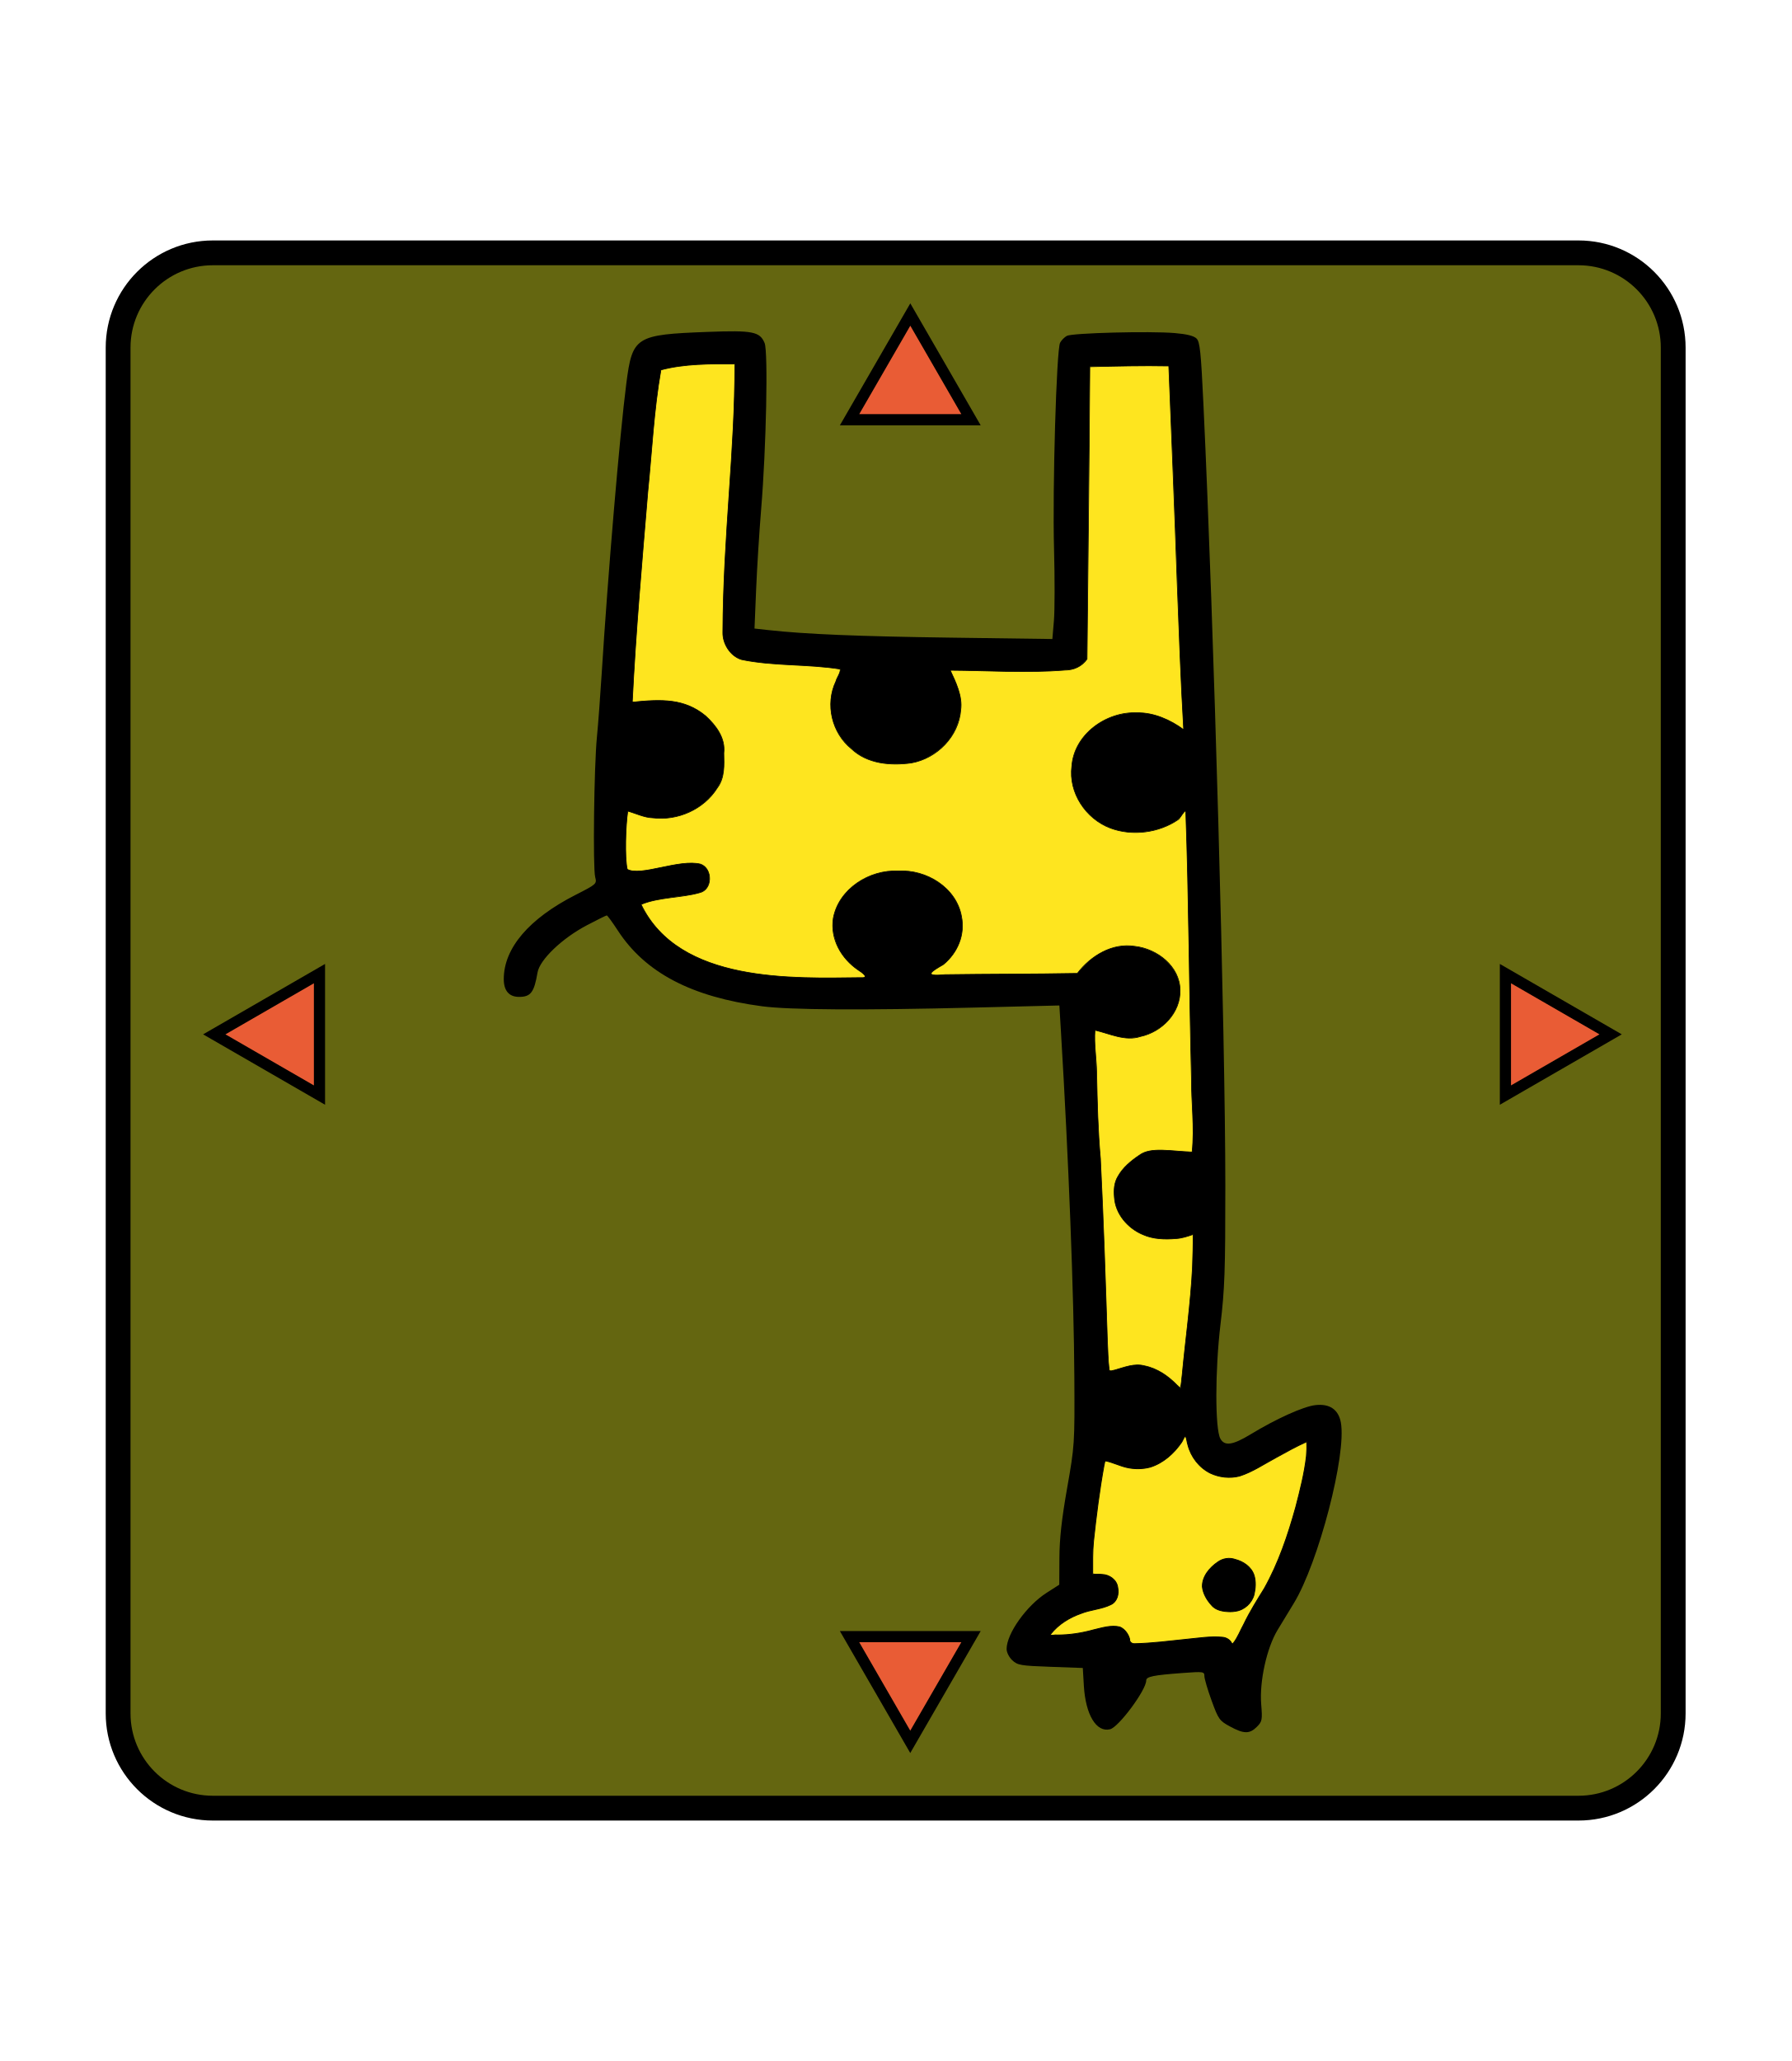
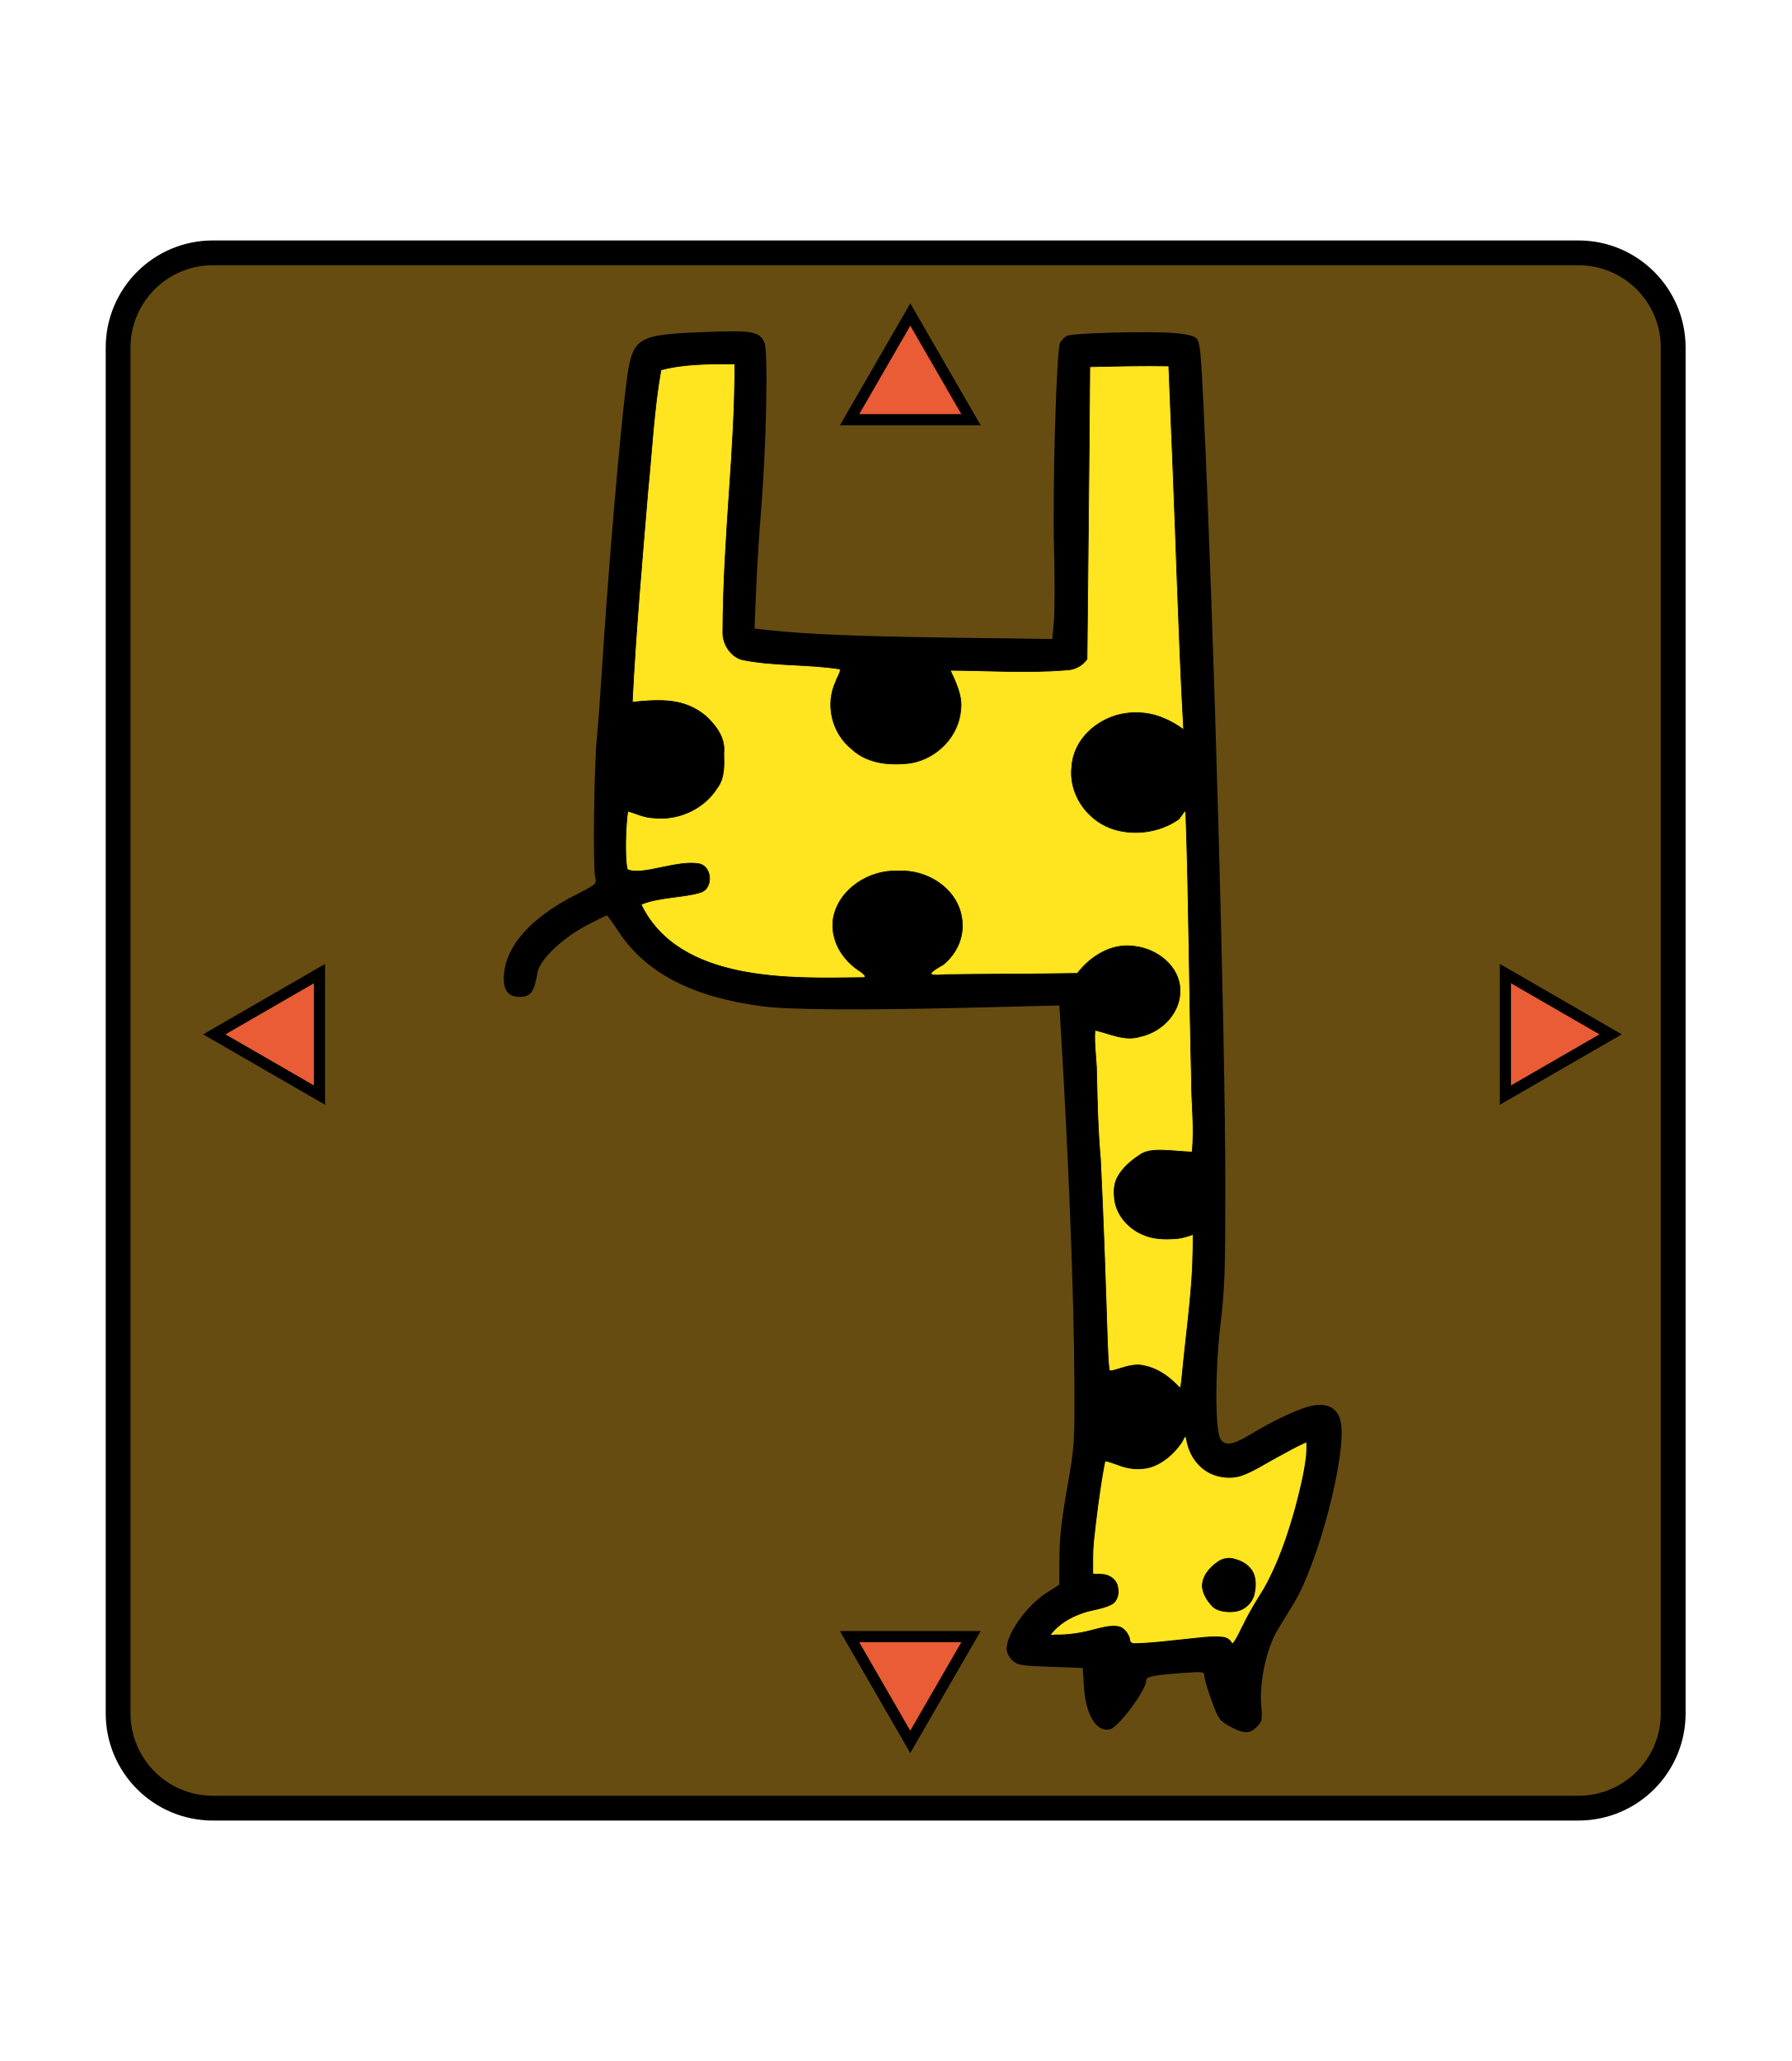
<svg xmlns="http://www.w3.org/2000/svg" width="52.157" height="60" version="1.1" id="svg4905">
  <defs id="defs4909" />
  <filter id="drop-shadow">
    <feGaussianBlur in="SourceAlpha" result="blur" stdDeviation="2" id="feGaussianBlur4880" />
    <feOffset result="offsetBlur" dx="2" dy="2" id="feOffset4882" />
    <feBlend in="SourceGraphic" in2="offsetBlur" mode="normal" id="feBlend4884" />
  </filter>
-   <rect style="display:inline;opacity:1;fill:#646610;fill-opacity:1;stroke:#000000;stroke-width:0.722;stroke-linecap:square;stroke-linejoin:miter;stroke-miterlimit:4;stroke-dasharray:none;stroke-opacity:1;paint-order:fill markers stroke" id="rect5497" width="45.278" height="45.278" x="-48.717" y="-52.639" ry="2.759" transform="scale(-1)" />
+   <rect style="display:inline;opacity:1;fill:#664c10;fill-opacity:1;stroke:#000000;stroke-width:0.722;stroke-linecap:square;stroke-linejoin:miter;stroke-miterlimit:4;stroke-dasharray:none;stroke-opacity:1;paint-order:fill markers stroke" id="rect5497" width="45.278" height="45.278" x="-48.717" y="-52.639" ry="2.759" transform="scale(-1)" />
  <path style="display:inline;opacity:1;fill:#e95c35;fill-opacity:1;stroke:#000000;stroke-width:0.325;stroke-linecap:square;stroke-linejoin:miter;stroke-miterlimit:4;stroke-dasharray:none;stroke-opacity:1;paint-order:fill markers stroke" id="path10754" d="m -9.302,-28.344 0,-3.536 3.063,1.768 z" transform="scale(-1)" />
  <path style="display:inline;opacity:1;fill:#e95c35;fill-opacity:1;stroke:#000000;stroke-width:0.325;stroke-linecap:square;stroke-linejoin:miter;stroke-miterlimit:4;stroke-dasharray:none;stroke-opacity:1;paint-order:fill markers stroke" id="path10754-3" d="m 43.832,-28.344 0,-3.536 3.063,1.768 z" transform="scale(1,-1)" />
  <path style="display:inline;opacity:1;fill:#e95c35;fill-opacity:1;stroke:#000000;stroke-width:0.25;stroke-linecap:square;stroke-linejoin:miter;stroke-miterlimit:4;stroke-dasharray:none;stroke-opacity:1;paint-order:fill markers stroke" id="path10754-6" d="m -29.108,270.302 0,-2.717 2.353,1.359 z" transform="matrix(0,1.301577,-1.301577,0,376.5544,85.53235)" />
  <path style="display:inline;opacity:1;fill:#e95c35;fill-opacity:1;stroke:#000000;stroke-width:0.25;stroke-linecap:square;stroke-linejoin:miter;stroke-miterlimit:4;stroke-dasharray:none;stroke-opacity:1;paint-order:fill markers stroke" id="path10754-1" d="m -31.915,308.855 0,-2.717 2.353,1.359 z" transform="matrix(0,-1.301577,1.301577,0,-373.7265,-29.32049)" />
  <g style="display:inline" id="g2811" transform="matrix(-0.192109,0,0,-0.192109,-25.86183,81.42966)">
    <path id="path2787" d="m -312.65,373.401 c -1.851,-0.158 -2.914,-0.424 -3.322,-0.832 -0.509,-0.51 -0.666,-2.024 -1.045,-10.054 -1.583,-33.559 -3.311,-95.285 -3.315,-118.408 -0.002,-12.818 0.095,-15.583 0.741,-20.99 0.819,-6.866 0.828,-15.761 0.017,-17.252 -0.637,-1.17 -1.876,-0.996 -4.572,0.641 -3.902,2.37 -8.004,4.222 -9.821,4.435 -2.159,0.252 -3.503,-0.655 -3.871,-2.613 -0.905,-4.824 3.383,-21.295 7.144,-27.443 0.705,-1.153 1.809,-2.969 2.453,-4.036 1.634,-2.707 2.75,-7.77 2.474,-11.22 -0.192,-2.402 -0.148,-2.635 0.657,-3.44 1.1,-1.1 1.975,-1.088 4.077,0.057 1.598,0.87 1.75,1.084 2.782,3.916 0.6,1.648 1.092,3.318 1.092,3.712 0,0.684 0.142,0.705 3.263,0.476 4.502,-0.33 5.556,-0.547 5.556,-1.143 0,-1.436 4.162,-7.055 5.469,-7.383 2.086,-0.524 3.721,2.185 3.982,6.598 l 0.159,2.686 4.911,0.177 c 4.516,0.162 4.981,0.242 5.778,0.991 0.493,0.463 0.864,1.207 0.859,1.723 -0.02,2.34 -3.022,6.551 -6.054,8.493 l -1.928,1.235 -0.021,4.057 c -0.015,2.93 -0.341,5.87 -1.17,10.583 -1.134,6.44 -1.148,6.662 -1.094,16.757 0.067,12.494 0.864,33.048 2.038,52.532 l 0.232,3.848 12.911,-0.32 c 16.927,-0.42 27.998,-0.353 32.137,0.196 10.71,1.419 17.712,5.093 21.868,11.472 0.824,1.265 1.58,2.299 1.679,2.299 0.1,0 1.463,-0.675 3.029,-1.499 3.767,-1.984 7.138,-5.216 7.468,-7.162 0.509,-2.999 1.029,-3.686 2.791,-3.686 1.524,0 2.323,0.928 2.323,2.699 0,4.678 -3.811,9.153 -10.853,12.744 -3.233,1.648 -3.266,1.678 -2.999,2.725 0.36,1.413 0.172,16.723 -0.261,21.167 -0.189,1.94 -0.512,6.227 -0.718,9.525 -0.943,15.094 -2.755,36.445 -3.739,44.073 -0.922,7.144 -1.372,7.429 -12.363,7.84 -6.808,0.254 -7.88,0.043 -8.6,-1.695 -0.546,-1.319 -0.246,-15.848 0.52,-25.106 0.286,-3.456 0.631,-8.955 0.766,-12.219 l 0.247,-5.934 -2.079,-0.231 c -5.616,-0.624 -13.669,-0.958 -27.687,-1.148 l -15.378,-0.208 -0.236,2.781 c -0.13,1.53 -0.137,6.433 -0.017,10.895 0.25,9.237 -0.368,30.194 -0.92,31.227 -0.201,0.376 -0.665,0.844 -1.031,1.039 -0.816,0.437 -12.59,0.741 -16.329,0.422 z m 74.487,-4.989 c 1.635,-0.188 3.084,-0.521 3.219,-0.74 0.575,-0.931 2.707,-24.259 3.849,-42.128 0.211,-3.298 0.447,-6.499 0.524,-7.111 0.138,-1.099 0.125,-1.11 -0.976,-0.794 -2.149,0.616 -5.574,0.377 -7.471,-0.523 -2.082,-0.987 -4.158,-3.045 -4.922,-4.878 -0.741,-1.778 -0.686,-5.049 0.114,-6.81 1.509,-3.321 5.221,-5.567 9.186,-5.559 1.279,0.002 2.897,0.246 3.598,0.542 l 1.273,0.538 0.199,-3.34 c 0.11,-1.837 0.108,-3.9 -0.003,-4.585 -0.228,-1.405 0.043,-1.387 -4.86,-0.312 -5.133,1.125 -7.702,0.506 -7.702,-1.856 0,-1.757 0.871,-2.408 3.582,-2.675 2.469,-0.243 6.302,-1.037 6.64,-1.374 0.341,-0.341 -1.922,-3.305 -3.662,-4.797 -3.353,-2.875 -8.625,-4.82 -15.262,-5.63 -4.664,-0.569 -14.817,-0.908 -14.817,-0.494 0,0.194 0.615,0.76 1.368,1.258 1.627,1.077 2.661,2.645 3.226,4.89 1.263,5.024 -3.507,9.899 -9.687,9.899 -5.521,0 -9.708,-3.609 -9.708,-8.369 0,-2.337 0.944,-4.305 2.883,-6.011 l 1.588,-1.397 -10.958,0.107 -10.958,0.107 -1.251,1.344 c -1.609,1.729 -3.167,2.51 -5.476,2.749 -2.504,0.258 -5.174,-0.654 -6.867,-2.346 -5.404,-5.404 1.218,-13.635 8.887,-11.046 l 2.028,0.685 v -1.53 c 0,-0.842 -0.319,-7.683 -0.71,-15.203 -0.39,-7.52 -0.834,-18.389 -0.986,-24.154 -0.152,-5.765 -0.364,-10.569 -0.47,-10.675 -0.106,-0.106 -0.873,0.046 -1.704,0.339 -0.831,0.293 -1.947,0.533 -2.48,0.533 -1.651,0 -3.998,-1.031 -5.348,-2.348 l -1.291,-1.26 -0.231,2.421 c -0.127,1.332 -0.539,5.138 -0.914,8.458 -0.376,3.32 -0.683,7.484 -0.683,9.252 v 3.215 l 0.954,-0.363 c 0.525,-0.2 1.886,-0.367 3.025,-0.373 5.1,-0.024 8.711,3.816 7.859,8.358 -0.348,1.853 -3.034,4.457 -5.233,5.073 -1.64,0.459 -4.631,0.37 -6.027,-0.179 -0.637,-0.25 -0.65,0.109 -0.419,11.172 0.132,6.287 0.386,16.59 0.565,22.896 0.179,6.306 0.328,12.803 0.33,14.437 l 0.004,2.972 0.798,-0.75 c 2.283,-2.145 7.14,-2.944 10.434,-1.716 6.289,2.343 8.143,10.018 3.54,14.656 -3.344,3.37 -9.479,3.858 -13.401,1.065 l -1.051,-0.748 0.171,0.829 c 0.094,0.456 0.268,4.718 0.386,9.472 0.195,7.833 0.847,25.448 1.461,39.423 l 0.236,5.38 h 5.944 c 3.269,0 5.971,-0.04 6.005,-0.088 0.034,-0.049 0.153,-10.046 0.265,-22.216 l 0.203,-22.127 0.793,-0.793 c 0.715,-0.714 1.273,-0.818 5.644,-1.05 2.668,-0.142 6.97,-0.162 9.56,-0.045 l 4.709,0.212 -0.8,-1.552 c -1.803,-3.5 -0.544,-8.344 2.783,-10.703 2.107,-1.494 3.396,-1.904 6.088,-1.935 3.225,-0.037 5.412,0.791 7.438,2.817 2.789,2.789 3.44,6.638 1.699,10.051 -0.377,0.739 -0.622,1.408 -0.545,1.485 0.077,0.077 2.337,0.281 5.022,0.453 10.079,0.645 11.015,0.853 12.153,2.694 0.756,1.222 0.769,1.443 0.544,8.709 -0.127,4.1 -0.469,10.233 -0.759,13.628 -0.291,3.395 -0.633,9.468 -0.762,13.494 l -0.233,7.32 2.437,-0.003 c 1.34,-10e-4 3.775,-0.156 5.41,-0.344 z m -73.55,-165.348 c 2.342,-1.931 4.724,-2.296 7.67,-1.177 1.009,0.383 1.86,0.661 1.89,0.617 0.368,-0.533 1.931,-12.098 1.929,-14.279 l -0.002,-2.91 h -1.235 c -1.598,0 -2.646,-1.026 -2.646,-2.591 0,-1.579 0.849,-2.268 3.366,-2.733 2.435,-0.45 4.931,-1.643 6.132,-2.931 l 0.855,-0.917 h -1.925 c -1.059,0 -2.793,0.244 -3.854,0.542 -3.62,1.018 -4.735,1.045 -5.582,0.137 -0.416,-0.447 -0.757,-1.108 -0.757,-1.47 0,-0.609 -0.228,-0.64 -3.087,-0.427 -1.698,0.127 -4.744,0.437 -6.77,0.69 -3.83,0.478 -5.15,0.304 -5.547,-0.731 -0.146,-0.381 -0.648,0.355 -1.547,2.267 -0.732,1.557 -1.8,3.515 -2.373,4.351 -1.711,2.494 -3.139,5.599 -4.615,10.034 -1.486,4.464 -2.872,10.564 -2.872,12.638 v 1.26 l 2.028,-1.029 c 1.116,-0.566 3.14,-1.683 4.498,-2.482 3.244,-1.908 4.573,-2.253 6.825,-1.77 2.153,0.462 4.037,2.324 4.648,4.594 l 0.399,1.48 0.637,-1.047 c 0.35,-0.576 1.22,-1.528 1.933,-2.116 z m -10.957,-15.786 c -1.468,-0.639 -2.25,-1.833 -2.25,-3.436 0,-2.634 1.425,-4.201 3.849,-4.235 0.735,-0.01 1.686,0.169 2.114,0.398 1.008,0.539 2.148,2.422 2.148,3.546 0,1.886 -2.32,4.259 -4.125,4.22 -0.349,-0.008 -1.13,-0.229 -1.736,-0.493 z" style="fill:#000000;stroke-width:0.353" />
    <path id="path2801" transform="matrix(0.2645833,0,0,0.2645833,-51.38914,267.3577)" d="m -990.693,-203.23 c -0.724,2.181 -0.65,4.676 -1.016,6.973 -1.933,20.619 -4.882,41.151 -5.924,61.846 -0.23,6.293 -0.42,12.64 -0.352,18.906 3.139,-1.054 6.377,-2.162 9.736,-2.352 6.426,-0.531 13.068,-0.363 19.033,2.303 8.627,3.617 15.758,11.845 16.301,21.447 0.38,4.041 0.122,8.325 -2.053,11.883 -2.834,5.118 -7.546,8.968 -12.352,12.188 -6.475,4.811 -17.976,2.177 -30.12,1.776 -1.523,14.107 0.513,28.732 0.407,42.894 1.248,49.625 1.433,102.141 3.21,151.749 0.082,2.54 3.425,-3.905 4.337,-4.265 11.109,-7.585 26.232,-9.568 38.871,-4.852 14.064,5.308 24.033,20.246 22.08,35.385 -1.271,18.31 -19.78,31.475 -37.402,30.652 -9.401,0.223 -19.143,-4.077 -26.67,-9.651 1.613,27.182 2.631,56.316 3.711,83.868 1.426,41.33 3.16,83.076 4.81,124.398 14.877,0.311 30.375,-0.099 45.243,-0.437 0.308,-55.808 1.06,-111.614 1.574,-167.42 2.965,-4.244 7.699,-6.363 12.816,-6.322 21.486,-1.735 44.031,-0.217 65.556,-0.086 -3.131,-6.673 -7.134,-14.937 -6.026,-22.722 1.145,-15.11 13.63,-27.785 28.369,-30.373 11.816,-1.623 25.199,-0.518 34.23,8.084 11.233,9.051 15.193,25.509 8.932,38.663 -0.473,2.077 -2.868,5.046 -2.412,7.024 18.558,2.996 38.122,1.603 56.55,5.461 6.473,2.065 10.782,9.161 10.617,15.6 -0.231,55.697 -7.027,104.158 -6.848,153.719 13.894,0.036 28.856,0.145 42.31,-3.432 4.042,-22.894 5.15,-46.568 7.499,-69.678 3.311,-39.864 6.948,-80.638 8.901,-120.589 -17.126,1.724 -29.918,2.011 -41.956,-7.851 -5.98,-5.48 -11.507,-12.712 -10.463,-21.348 -0.15,-6.825 -0.619,-14.186 3.756,-19.965 7.717,-12.27 22.726,-18.927 37.006,-17.102 4.516,0.029 10.001,2.702 14.236,3.814 1.265,-8.068 1.836,-26.696 0.301,-33.283 -7.57,-4.371 -29.883,6.098 -42.082,2.922 -6.933,-2.594 -6.852,-14.731 0.732,-16.354 10.658,-3.025 23.09,-2.425 33.42,-6.695 -21.694,-45.28 -87.372,-42.327 -125.907,-41.919 -5.654,-0.395 0.251,3.521 1.469,4.27 9.774,6.649 16.221,17.797 14.364,29.76 -3.129,16.78 -20.724,27.921 -37.221,27.012 -16.069,1.029 -33.307,-9.558 -36.238,-26.035 -2.098,-10.508 2.205,-20.742 10.387,-27.514 6.669,-3.867 12.071,-7.043 -0.862,-5.787 -25.257,0.373 -50.633,0.25 -75.867,0.726 -7.672,10.045 -20.111,17.62 -33.039,15.471 -12.716,-1.464 -25.602,-11.404 -25.816,-24.996 -0.36,-12.989 10.385,-24.019 22.688,-26.637 8.679,-2.902 17.66,1.695 26.045,3.603 0.663,-7.637 -0.879,-16.542 -0.961,-24.359 -0.337,-17.637 -0.709,-33.186 -2.158,-49.178 -1.715,-34.36 -2.831,-68.745 -3.945,-103.129 -0.341,-6.026 -0.287,-12.113 -1.154,-18.09 -0.787,-0.788 -2.179,0.066 -3.133,0.133 -5.476,1.545 -11.16,3.948 -16.916,2.426 -7.345,-1.44 -13.725,-5.871 -18.846,-11.188 -0.584,-0.383 -1.049,-1.243 -1.76,-1.35 z" style="opacity:1;fill:#fee51f;fill-opacity:1;stroke:#000000;stroke-width:0.378;stroke-linecap:square;stroke-linejoin:miter;stroke-miterlimit:4;stroke-dasharray:none;stroke-opacity:1;paint-order:fill markers stroke" />
    <path transform="matrix(0.2645833,0,0,0.2645833,-51.38914,267.3577)" id="path2805" d="m -1021.142,-349.431 c -2.515,3.244 -3.948,7.191 -5.932,10.764 -3.398,7.071 -7.558,13.72 -11.685,20.38 -8.198,14.587 -13.577,30.565 -18.046,46.63 -2.502,9.651 -4.988,19.366 -6.125,29.288 -0.23,2.71 -0.305,5.484 -0.128,8.171 6.015,-2.69 11.885,-5.98 17.698,-9.18 6.803,-3.644 13.289,-8.097 20.691,-10.468 5.55,-1.45 11.686,-0.782 16.857,1.683 6.334,3.19 11.051,9.287 12.788,16.152 0.529,1.418 0.574,3.71 1.409,4.967 1.031,-0.57 1.491,-2.645 2.241,-3.563 4.355,-6.334 10.497,-11.822 17.921,-14.149 4.418,-1.177 9.194,-1.206 13.657,-0.141 4.008,0.967 7.767,2.841 11.785,3.708 0.935,-0.229 0.642,-1.683 0.991,-2.372 2.621,-14.41 4.458,-28.958 6.023,-43.517 0.635,-6.245 0.455,-12.528 0.482,-18.794 -1.649,-0.472 -3.672,-0.029 -5.44,-0.334 -4.137,-0.13 -8.343,-3.103 -8.878,-7.401 -0.835,-3.674 0.271,-8.189 3.943,-9.895 5.363,-2.652 11.548,-2.843 17.089,-5.061 6.668,-2.332 12.94,-6.217 17.352,-11.799 0.548,-1.361 -2.554,-0.244 -3.472,-0.538 -7.177,-0.029 -14.3,1.089 -21.206,3.004 -4.851,1.132 -9.944,2.801 -14.943,1.603 -2.84,-1.235 -4.875,-4.077 -5.631,-7.024 0.239,-1.601 -1.353,-2.665 -2.815,-2.549 -9.946,0.204 -19.835,1.511 -29.723,2.53 -6.815,0.641 -13.668,1.812 -20.524,1.171 -2.29,-0.153 -4.449,-1.46 -5.46,-3.582 -0.296,-0.568 -0.677,0.134 -0.921,0.318 z m 1.79,17.874 c 3.829,0.06 8.197,0.6 10.788,3.772 2.686,2.916 4.834,6.613 5.253,10.584 0.099,5.934 -4.228,10.95 -8.867,14.114 -2.848,2.07 -6.581,2.664 -9.906,1.505 -4.788,-1.221 -9.437,-4.375 -10.921,-9.3 -1.024,-3.473 -0.764,-7.279 0.038,-10.781 1.264,-4.937 5.543,-8.888 10.613,-9.623 0.999,-0.179 1.988,-0.261 3.002,-0.271 z" style="opacity:1;fill:#fee51f;fill-opacity:1;stroke:#000000;stroke-width:0.477;stroke-linecap:square;stroke-linejoin:miter;stroke-miterlimit:4;stroke-dasharray:none;stroke-opacity:1;paint-order:fill markers stroke" />
  </g>
</svg>
